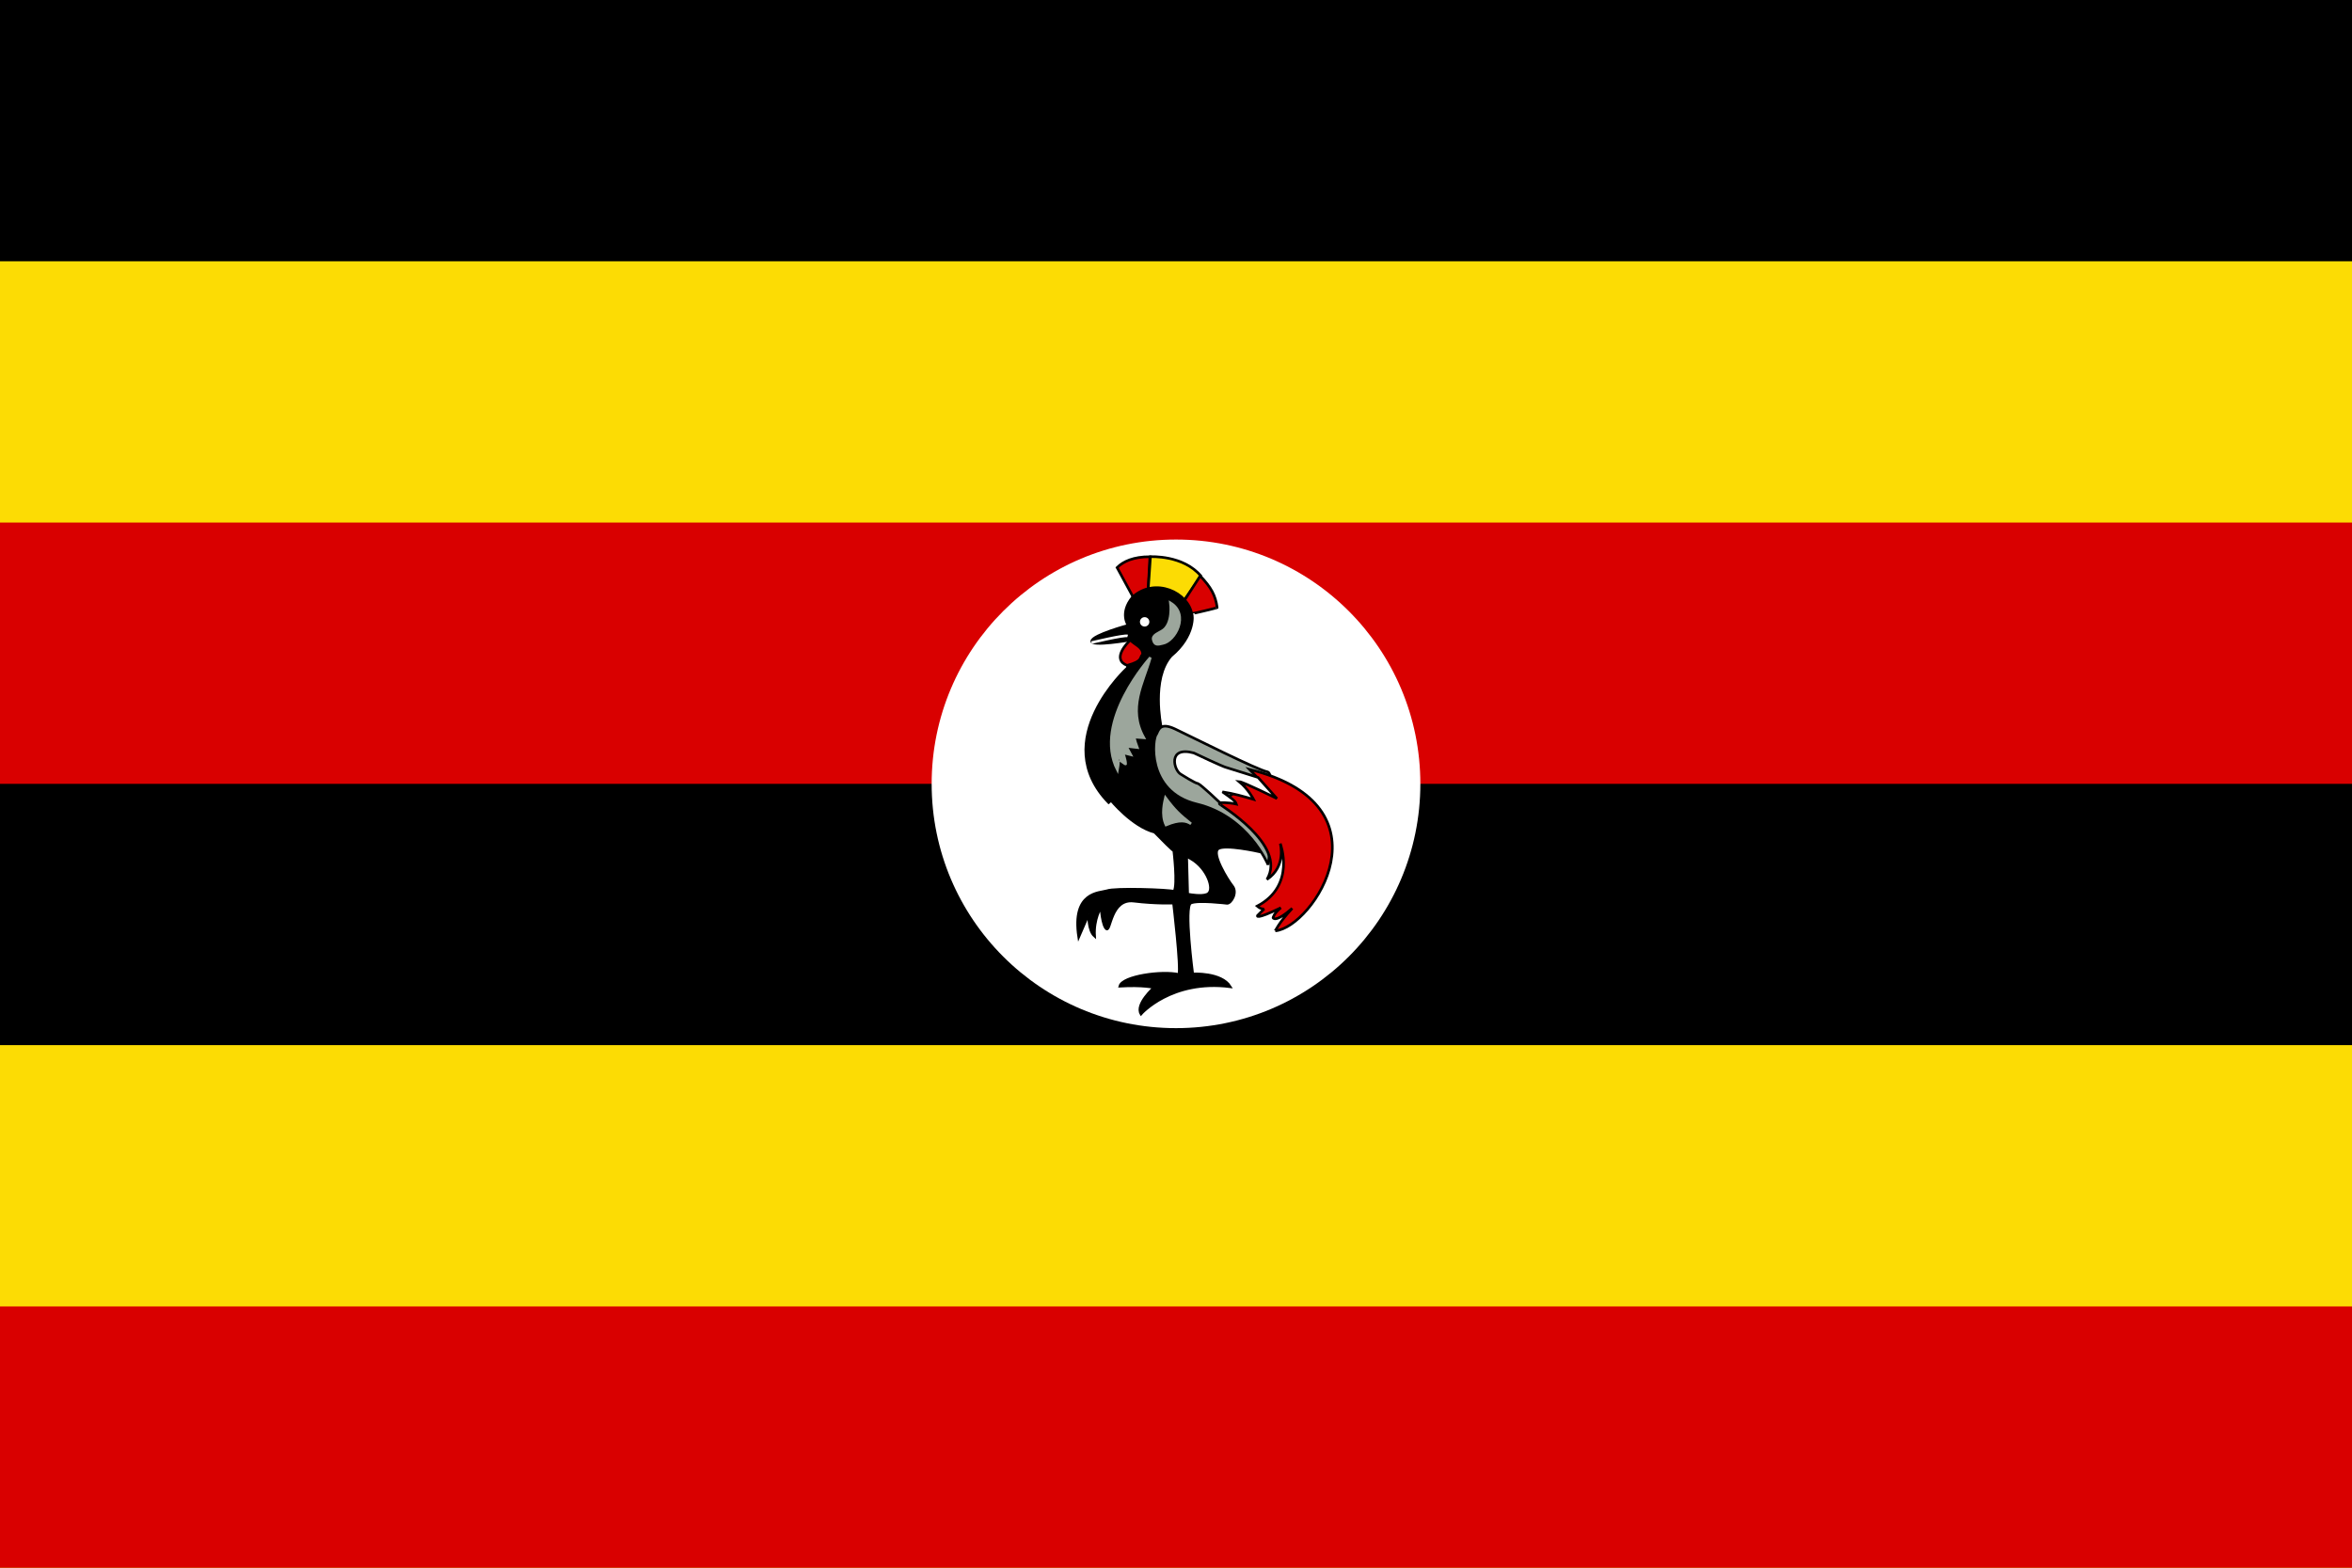
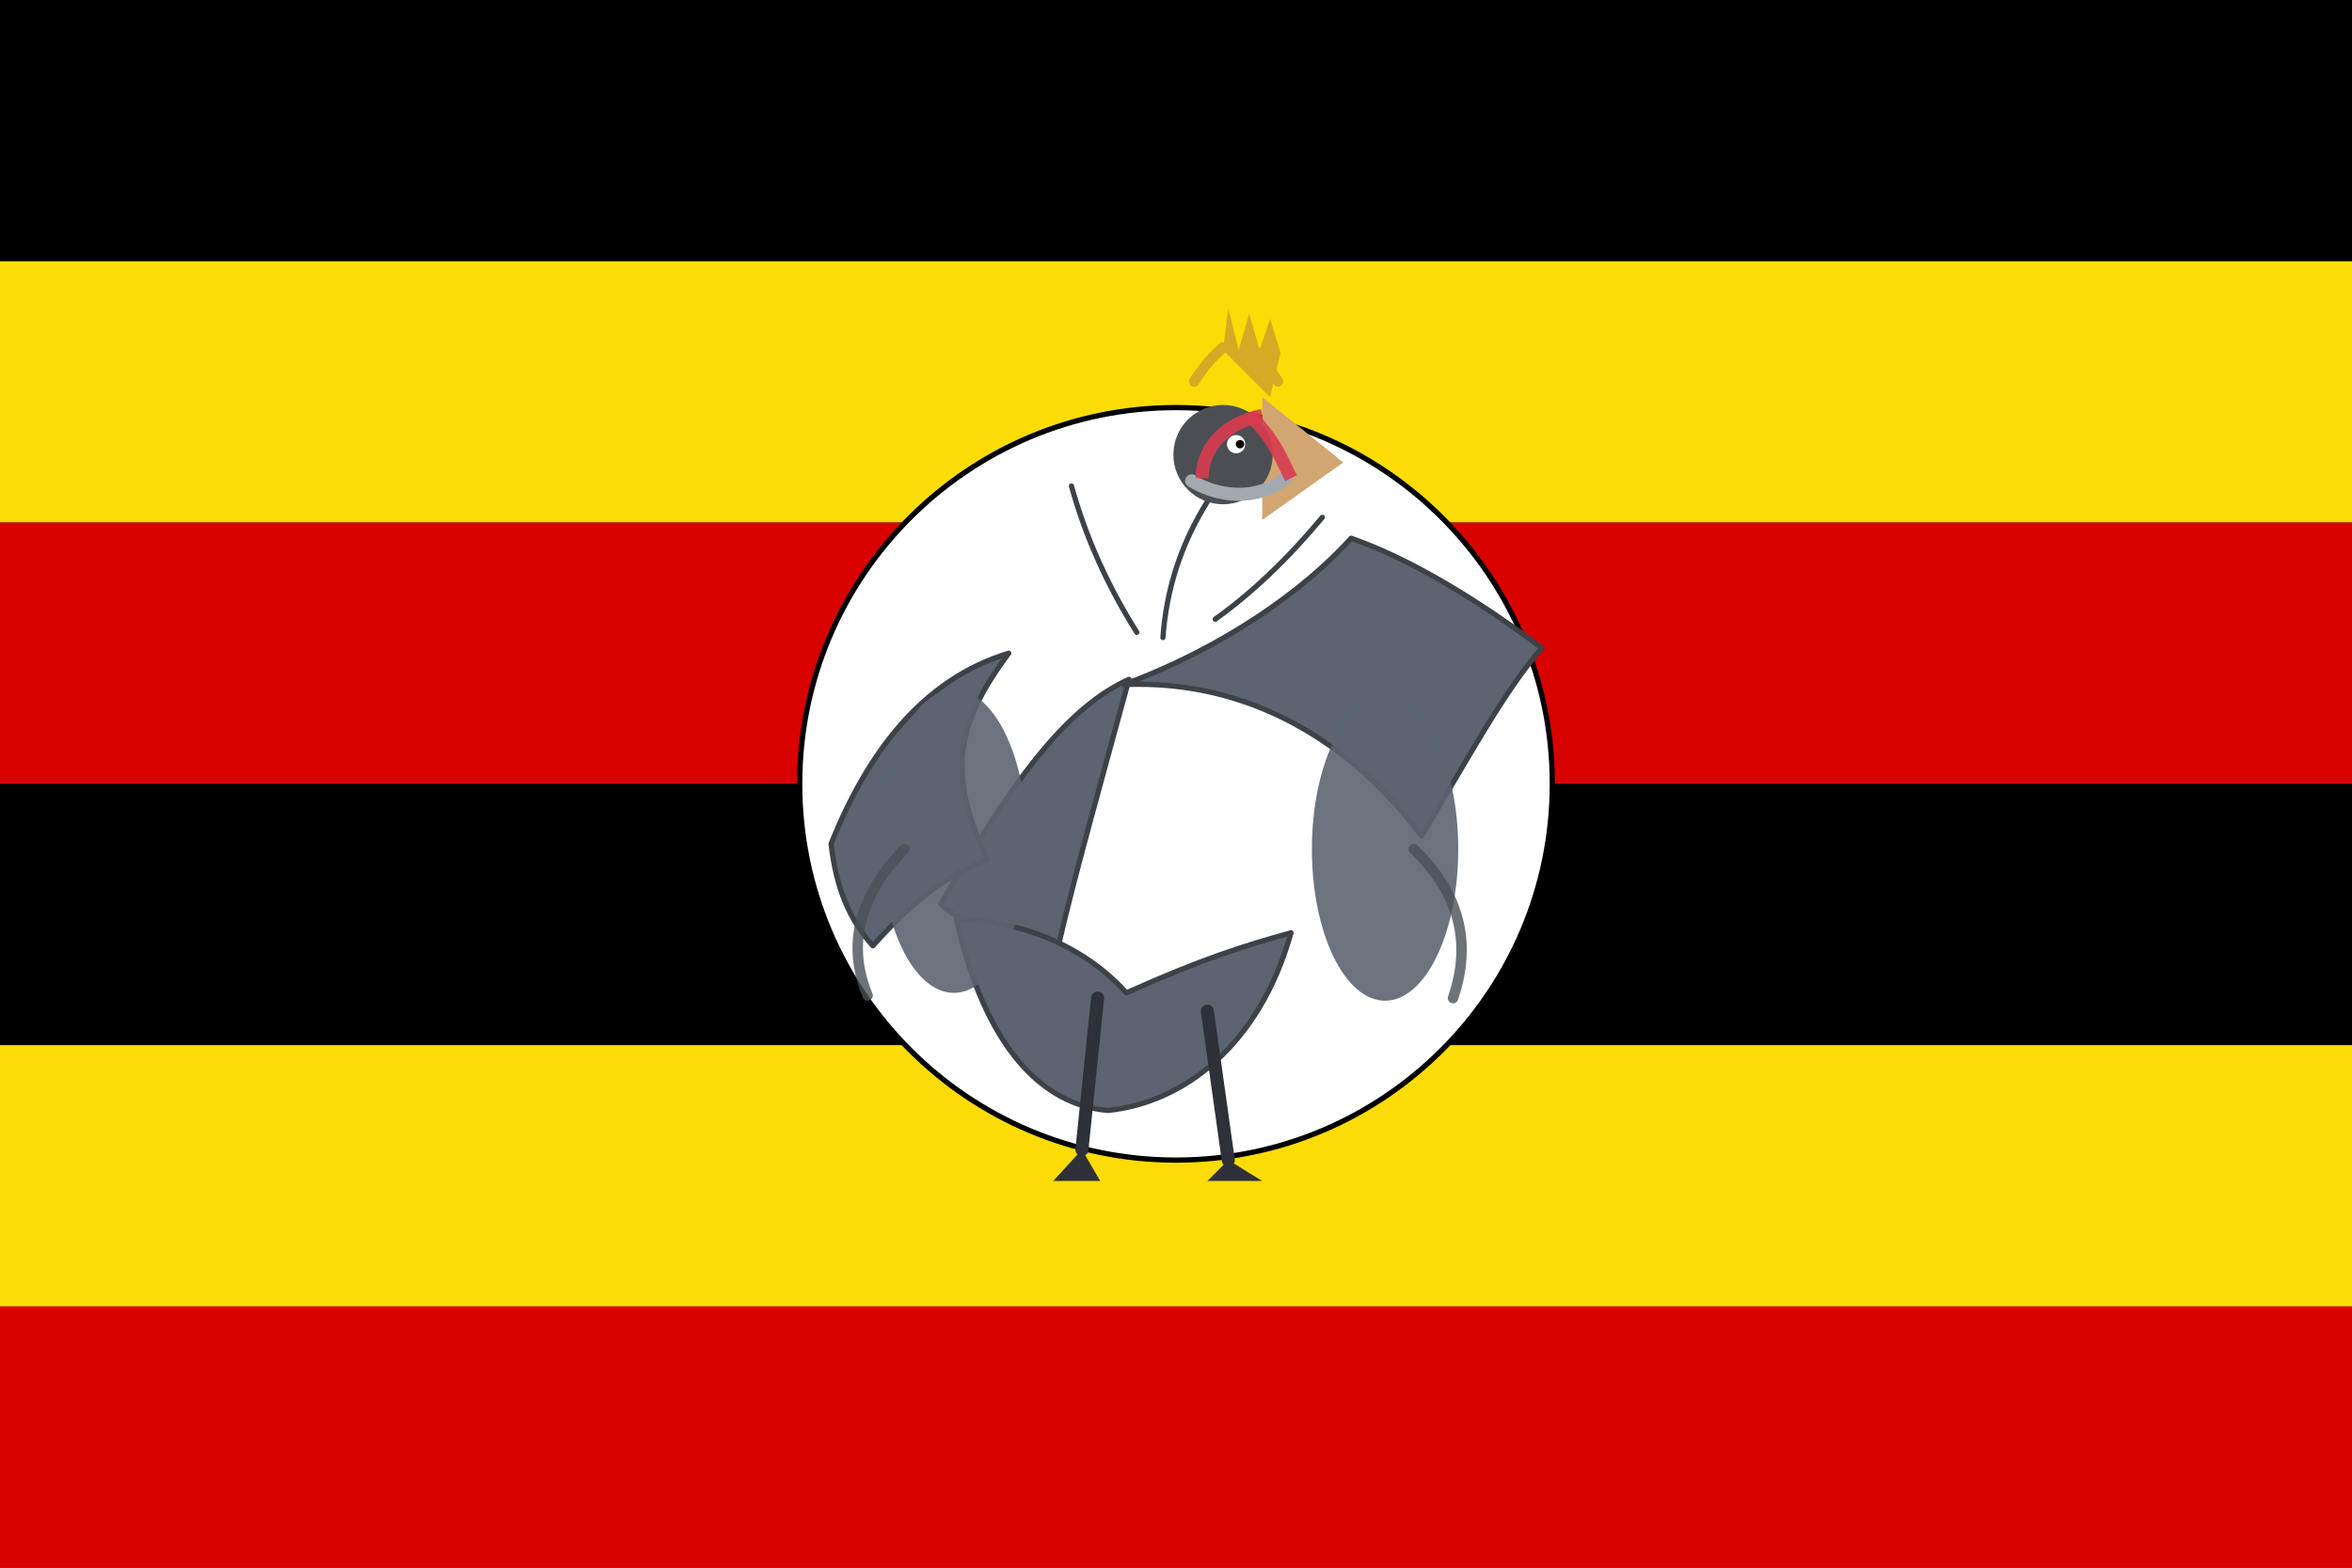
- <svg xmlns="http://www.w3.org/2000/svg" width="900" height="600">
-   <path d="M0 0h900v600H0z" />
-   <path fill="#fcdc04" d="M0 100h900v150H0zm0 300h900v200H0z" />
-   <path fill="#d90000" d="M0 200h900v100H0zm0 300h900v100H0z" />
-   <circle cx="450" cy="300" r="93.5" fill="#fff" />
-   <g stroke="#000">
-     <path d="M 433.52,228.391 L 427.456,217.22 C 429.796,214.88 433.733,213.071 440.01,213.071 C 440.01,213.497 439.371,225.306 439.371,225.306 z" fill="#d90000" />
-     <path d="M 439.371,225.412 L 440.222,213.071 C 440.222,213.071 452.776,212.327 459.584,220.518 C 459.691,220.412 452.882,230.092 452.882,230.092 z" fill="#fcdc04" />
-     <path d="M 453.095,229.986 L 459.265,220.412 C 463.414,224.774 465.116,227.859 465.754,232.54 C 465.861,232.646 455.967,234.986 455.967,234.88 C 455.967,234.773 453.202,230.092 453.095,229.986 z" fill="#d90000" />
-     <path d="M 436.605,388.073 C 436.605,388.073 448.201,374.775 470.755,377.648 C 467.35,372.115 456.393,372.754 456.393,372.754 C 456.393,372.754 452.989,346.903 455.648,345.626 C 458.307,344.349 469.584,345.732 469.584,345.732 C 471.073,345.732 473.627,341.69 471.606,339.137 C 469.584,336.583 463.627,326.796 466.073,324.881 C 468.521,322.966 481.818,325.945 481.818,325.945 L 444.265,277.859 C 444.265,277.859 440.435,259.774 448.095,251.05 C 457.351,243.391 456.393,235.093 456.074,235.199 C 454.797,226.795 442.031,220.73 433.414,228.497 C 428.307,234.667 431.711,239.348 431.711,239.348 C 431.711,239.348 418.307,242.965 417.775,245.305 C 417.243,247.646 432.882,244.88 432.882,244.88 L 431.392,255.625 C 431.392,255.625 400.966,283.284 424.265,307.221 C 424.477,307.115 425.009,306.157 425.009,306.157 C 425.009,306.157 433.201,316.264 441.818,318.498 C 449.903,326.796 449.159,325.519 449.159,325.519 C 449.159,325.519 450.754,338.605 449.265,341.158 C 447.244,340.519 426.605,339.775 423.52,340.945 C 420.754,341.796 410.116,341.264 412.775,358.605 C 414.796,353.924 416.605,349.775 416.605,349.775 C 416.605,349.775 416.286,356.051 418.839,358.286 C 418.414,351.689 421.286,347.222 421.286,347.222 C 421.286,347.222 421.818,354.456 423.413,355.519 C 425.009,356.583 425.009,343.817 433.84,344.881 C 442.669,345.945 449.052,345.626 449.052,345.626 C 449.052,345.626 452.031,370.626 451.073,372.967 C 444.69,371.477 429.478,373.605 428.52,377.435 C 437.456,376.903 441.606,377.966 441.606,377.966 C 441.606,377.966 434.372,384.35 436.605,388.073 z" />
-     <path d="M 440.191,251.66 C 440.191,251.66 418.052,276.063 427.604,294.736 C 428.112,292.132 427.89,290.496 428.21,290.602 C 427.678,290.283 430.955,292.849 430.706,292.349 C 430.776,290.999 429.708,288.106 429.708,288.106 C 430.706,288.355 431.705,288.606 432.703,288.855 C 432.121,287.773 431.538,286.692 430.955,285.61 C 432.37,285.776 433.784,285.942 435.199,286.109 C 435.199,286.109 433.701,282.115 434.201,282.115 C 434.7,282.115 437.695,282.364 437.695,282.364 C 431.399,271.065 437.339,261.682 440.191,251.66 z" fill="#9ca69c" stroke="#9ca69c" />
-     <path d="M 447.882,230.731 C 447.882,230.731 449.052,239.135 444.478,241.582 C 443.733,242.114 440.861,243.072 441.286,244.774 C 441.818,247.114 443.094,246.689 444.903,246.263 C 449.69,245.412 455.222,235.199 447.882,230.731 z" fill="#9ca69c" stroke="#9ca69c" />
-     <circle cx="438" cy="238" r="1.8" fill="#fff" stroke="none" />
-     <path d="M 432.563,244.986 C 431.392,245.944 425.222,252.327 431.286,254.667 C 437.563,252.965 435.86,251.795 437.244,250.412 C 437.279,247.54 434.123,246.795 432.563,244.986 z" fill="#d90000" />
-     <path d="M 445.967,305.307 C 445.647,306.69 444.265,311.796 446.179,315.732 C 451.499,313.498 453.946,314.136 455.754,315.306 C 451.393,311.796 449.691,310.306 445.967,305.307 z" fill="#9ca69c" stroke="#9ca69c" />
-     <path d="M 455.116,329.455 L 455.435,341.37 C 455.435,341.37 459.584,342.115 461.499,341.37 C 463.414,340.625 461.392,333.072 455.116,329.455 z" fill="#fff" stroke="#fff" />
-     <path d="M 485.223,330.945 C 485.223,330.945 477.563,312.434 457.988,307.753 C 438.413,303.072 440.966,282.221 442.562,280.944 C 443.414,279.135 444.052,276.37 449.69,279.03 C 455.329,281.689 481.286,294.774 485.01,295.412 C 488.733,296.051 485.542,331.371 485.223,330.945 z" fill="#9ca69c" />
-     <path d="M 466.606,307.647 C 466.286,307.859 492.776,323.284 484.797,336.583 C 492.351,331.583 489.904,322.86 489.904,322.86 C 489.904,322.86 496.074,338.924 481.074,346.796 C 482.67,348.18 483.734,347.86 483.734,347.86 L 481.18,350.413 C 481.18,350.413 480.01,352.328 490.117,347.434 C 487.35,349.668 487.138,351.264 487.138,351.264 C 487.138,351.264 487.882,353.392 494.478,347.647 C 489.159,353.392 487.988,356.37 487.988,356.264 C 502.35,354.987 533.627,308.285 478.095,294.455 C 481.074,297.54 480.648,297.115 480.648,297.115 z" fill="#d90000" />
-     <path d="M 467.776,303.072 C 471.393,305.625 472.669,306.476 473.095,307.753 C 469.797,307.009 466.818,307.221 466.818,307.221 C 466.818,307.221 459.691,300.413 458.414,299.881 C 457.456,299.881 451.925,296.37 451.925,296.37 C 449.159,294.987 446.606,285.413 456.819,288.178 C 467.35,293.178 468.839,293.604 468.839,293.604 C 473.024,294.916 477.208,296.229 481.393,297.54 C 483.804,300.236 486.215,302.931 488.627,305.626 C 488.627,305.626 475.755,299.242 474.159,299.136 C 477.669,302.008 479.691,305.944 479.691,305.944 C 475.613,304.774 472.067,303.71 467.776,303.072 z" fill="#fff" />
-     <path d="M 417.669,245.944 C 417.669,245.944 430.01,242.965 431.499,243.391" stroke="#fff" />
+ <svg xmlns="http://www.w3.org/2000/svg" viewBox="0 0 900 600" width="900" height="600" role="img" aria-label="Flag of Uganda">
+   <rect width="900" height="600" fill="#000000" />
+   <rect y="100" width="900" height="100" fill="#FCDC04" />
+   <rect y="200" width="900" height="100" fill="#D90000" />
+   <rect y="300" width="900" height="100" fill="#000000" />
+   <rect y="400" width="900" height="100" fill="#FCDC04" />
+   <rect y="500" width="900" height="100" fill="#D90000" />
+   <circle cx="450" cy="300" r="144" fill="#FFFFFF" stroke="#000000" stroke-width="2" />
+   <g transform="translate(0 2)">
+     <g fill="#5B6470" stroke="#3D4148" stroke-width="2" stroke-linejoin="round">
+       <path d="M 360 344 C 390 292, 410 268, 432 258 C 420 302, 411 334, 405 360 C 390 358, 372 355, 360 344 Z" />
+       <path d="M 430 260 C 478 258, 517 282, 544 318 C 563 286, 576 262, 590 246 C 566 228, 540 212, 517 204 C 499 224, 468 246, 430 260 Z" />
+       <path d="M 366 350 C 390 350, 415 360, 431 378 C 460 365, 476 360, 494 355 C 482 398, 453 420, 424 423 C 399 421, 377 399, 366 350 Z" />
+       <path d="M 334 360 C 350 342, 364 332, 378 327 C 362 294, 366 275, 386 248 C 353 258, 332 286, 318 321 C 320 338, 325 350, 334 360 Z" />
+     </g>
+     <g stroke="#3D4148" stroke-width="2" fill="none" stroke-linecap="round">
+       <path d="M 445 242 Q 447 214 462 190" />
+       <path d="M 465 235 Q 486 220 506 196" />
+       <path d="M 435 240 Q 418 213 410 184" />
+     </g>
+     <g>
+       <path d="M 483 150 L 514 175 L 483 197 Z" fill="#D1A670" />
+       <circle cx="468" cy="172" r="19" fill="#4B4F54" />
+       <circle cx="473" cy="168" r="3.5" fill="#FFFFFF" />
+       <circle cx="474.5" cy="168" r="1.6" fill="#000000" />
+       <path d="M 468 132 L 470 116 L 474 132 L 478 118 L 482 132 L 486 120 L 490 133 L 486 150 Z" fill="#D9A926" />
+       <path d="M 457 144 Q 462 136 468 131" stroke="#D9A926" stroke-width="4" fill="none" stroke-linecap="round" />
+       <path d="M 479 131 Q 484 136 489 144" stroke="#D9A926" stroke-width="4" fill="none" stroke-linecap="round" />
+       <path d="M 456 182 C 469 190, 484 188, 492 181" stroke="#A3AAAF" stroke-width="5" fill="none" stroke-linecap="round" />
+       <path d="M 460 181 C 460 170, 468 160, 483 157" stroke="#D93B4F" stroke-width="5" fill="none" opacity="0.9" />
+       <path d="M 478 157 C 487 165, 490 173, 494 181" stroke="#D93B4F" stroke-width="5" fill="none" opacity="0.9" />
+     </g>
+     <g stroke="#2E3137" stroke-width="5" stroke-linecap="round">
+       <path d="M 420 380 L 414 438" />
+       <path d="M 462 385 L 470 442" />
+     </g>
+     <g fill="#2E3137">
+       <path d="M 414 438 L 403 450 L 421 450 Z" />
+       <path d="M 470 442 L 483 450 L 462 450 Z" />
+     </g>
+     <g fill="#5B6470" opacity="0.9">
+       <ellipse cx="365" cy="320" rx="28" ry="58" />
+       <ellipse cx="530" cy="323" rx="28" ry="58" />
+     </g>
+     <g fill="none" stroke="#4A5058" stroke-width="4" stroke-linecap="round" opacity="0.8">
+       <path d="M 346 323 Q 320 350 332 379" />
+       <path d="M 541 323 Q 567 348 556 380" />
+     </g>
  </g>
</svg>
